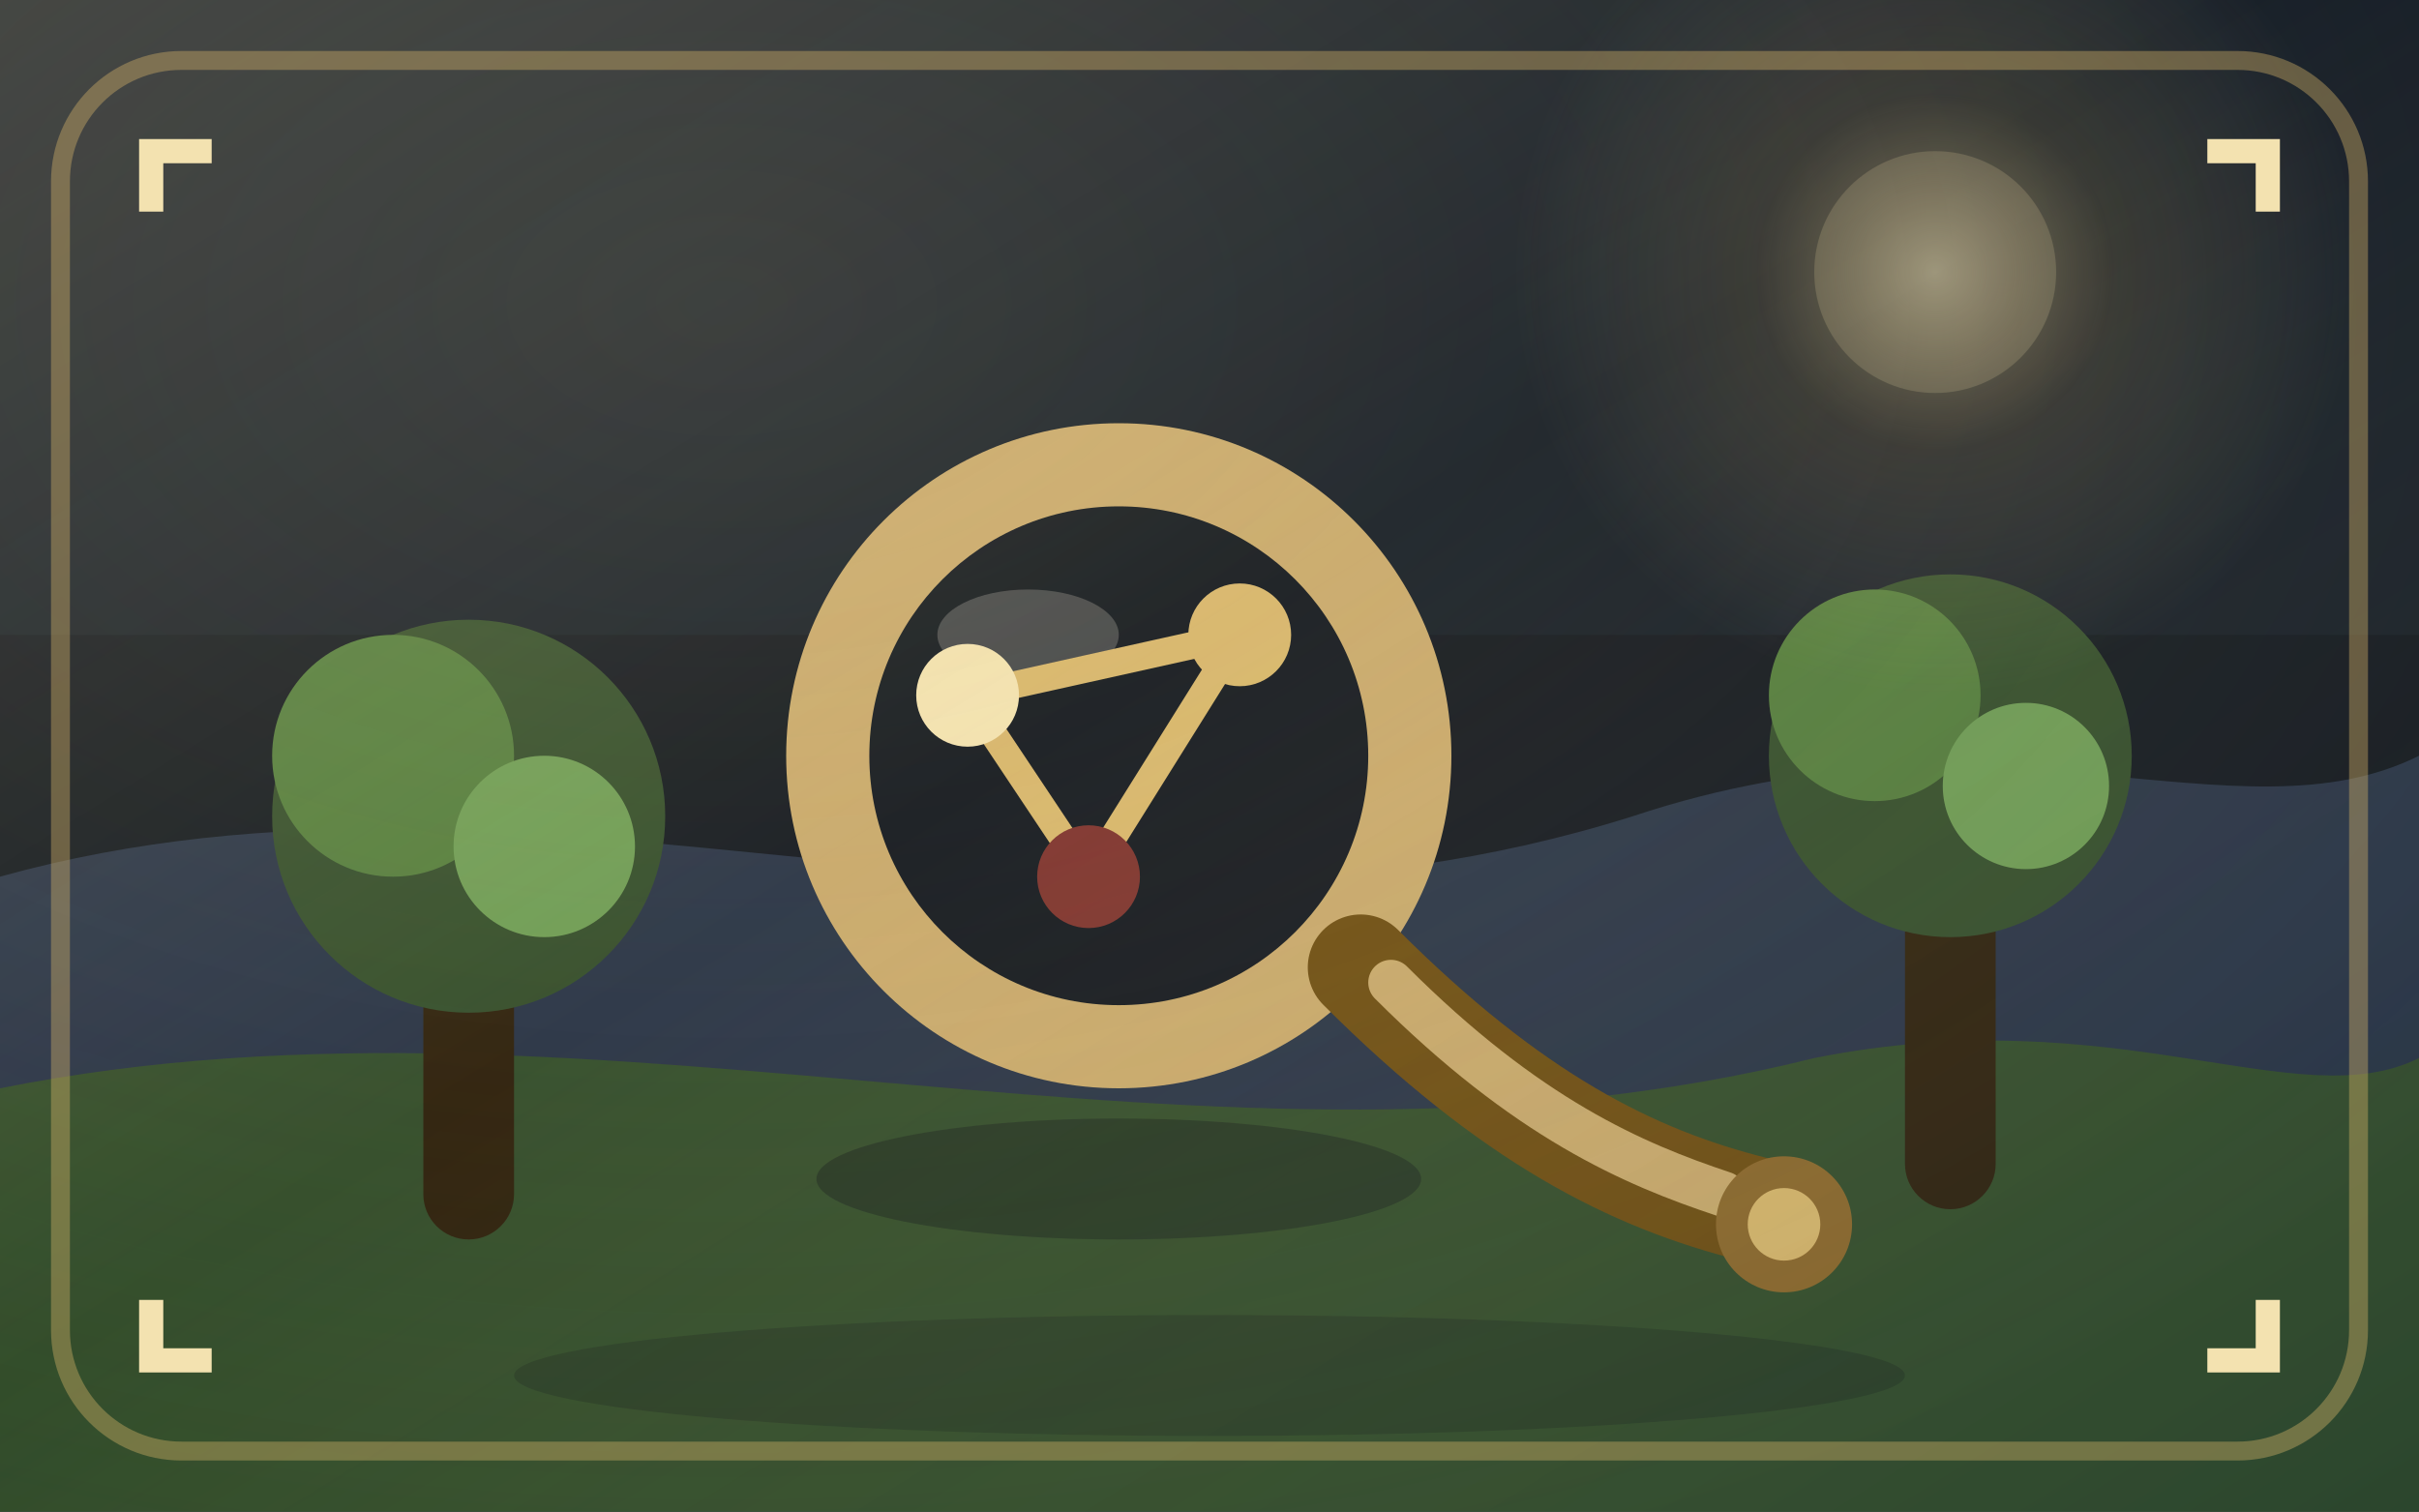
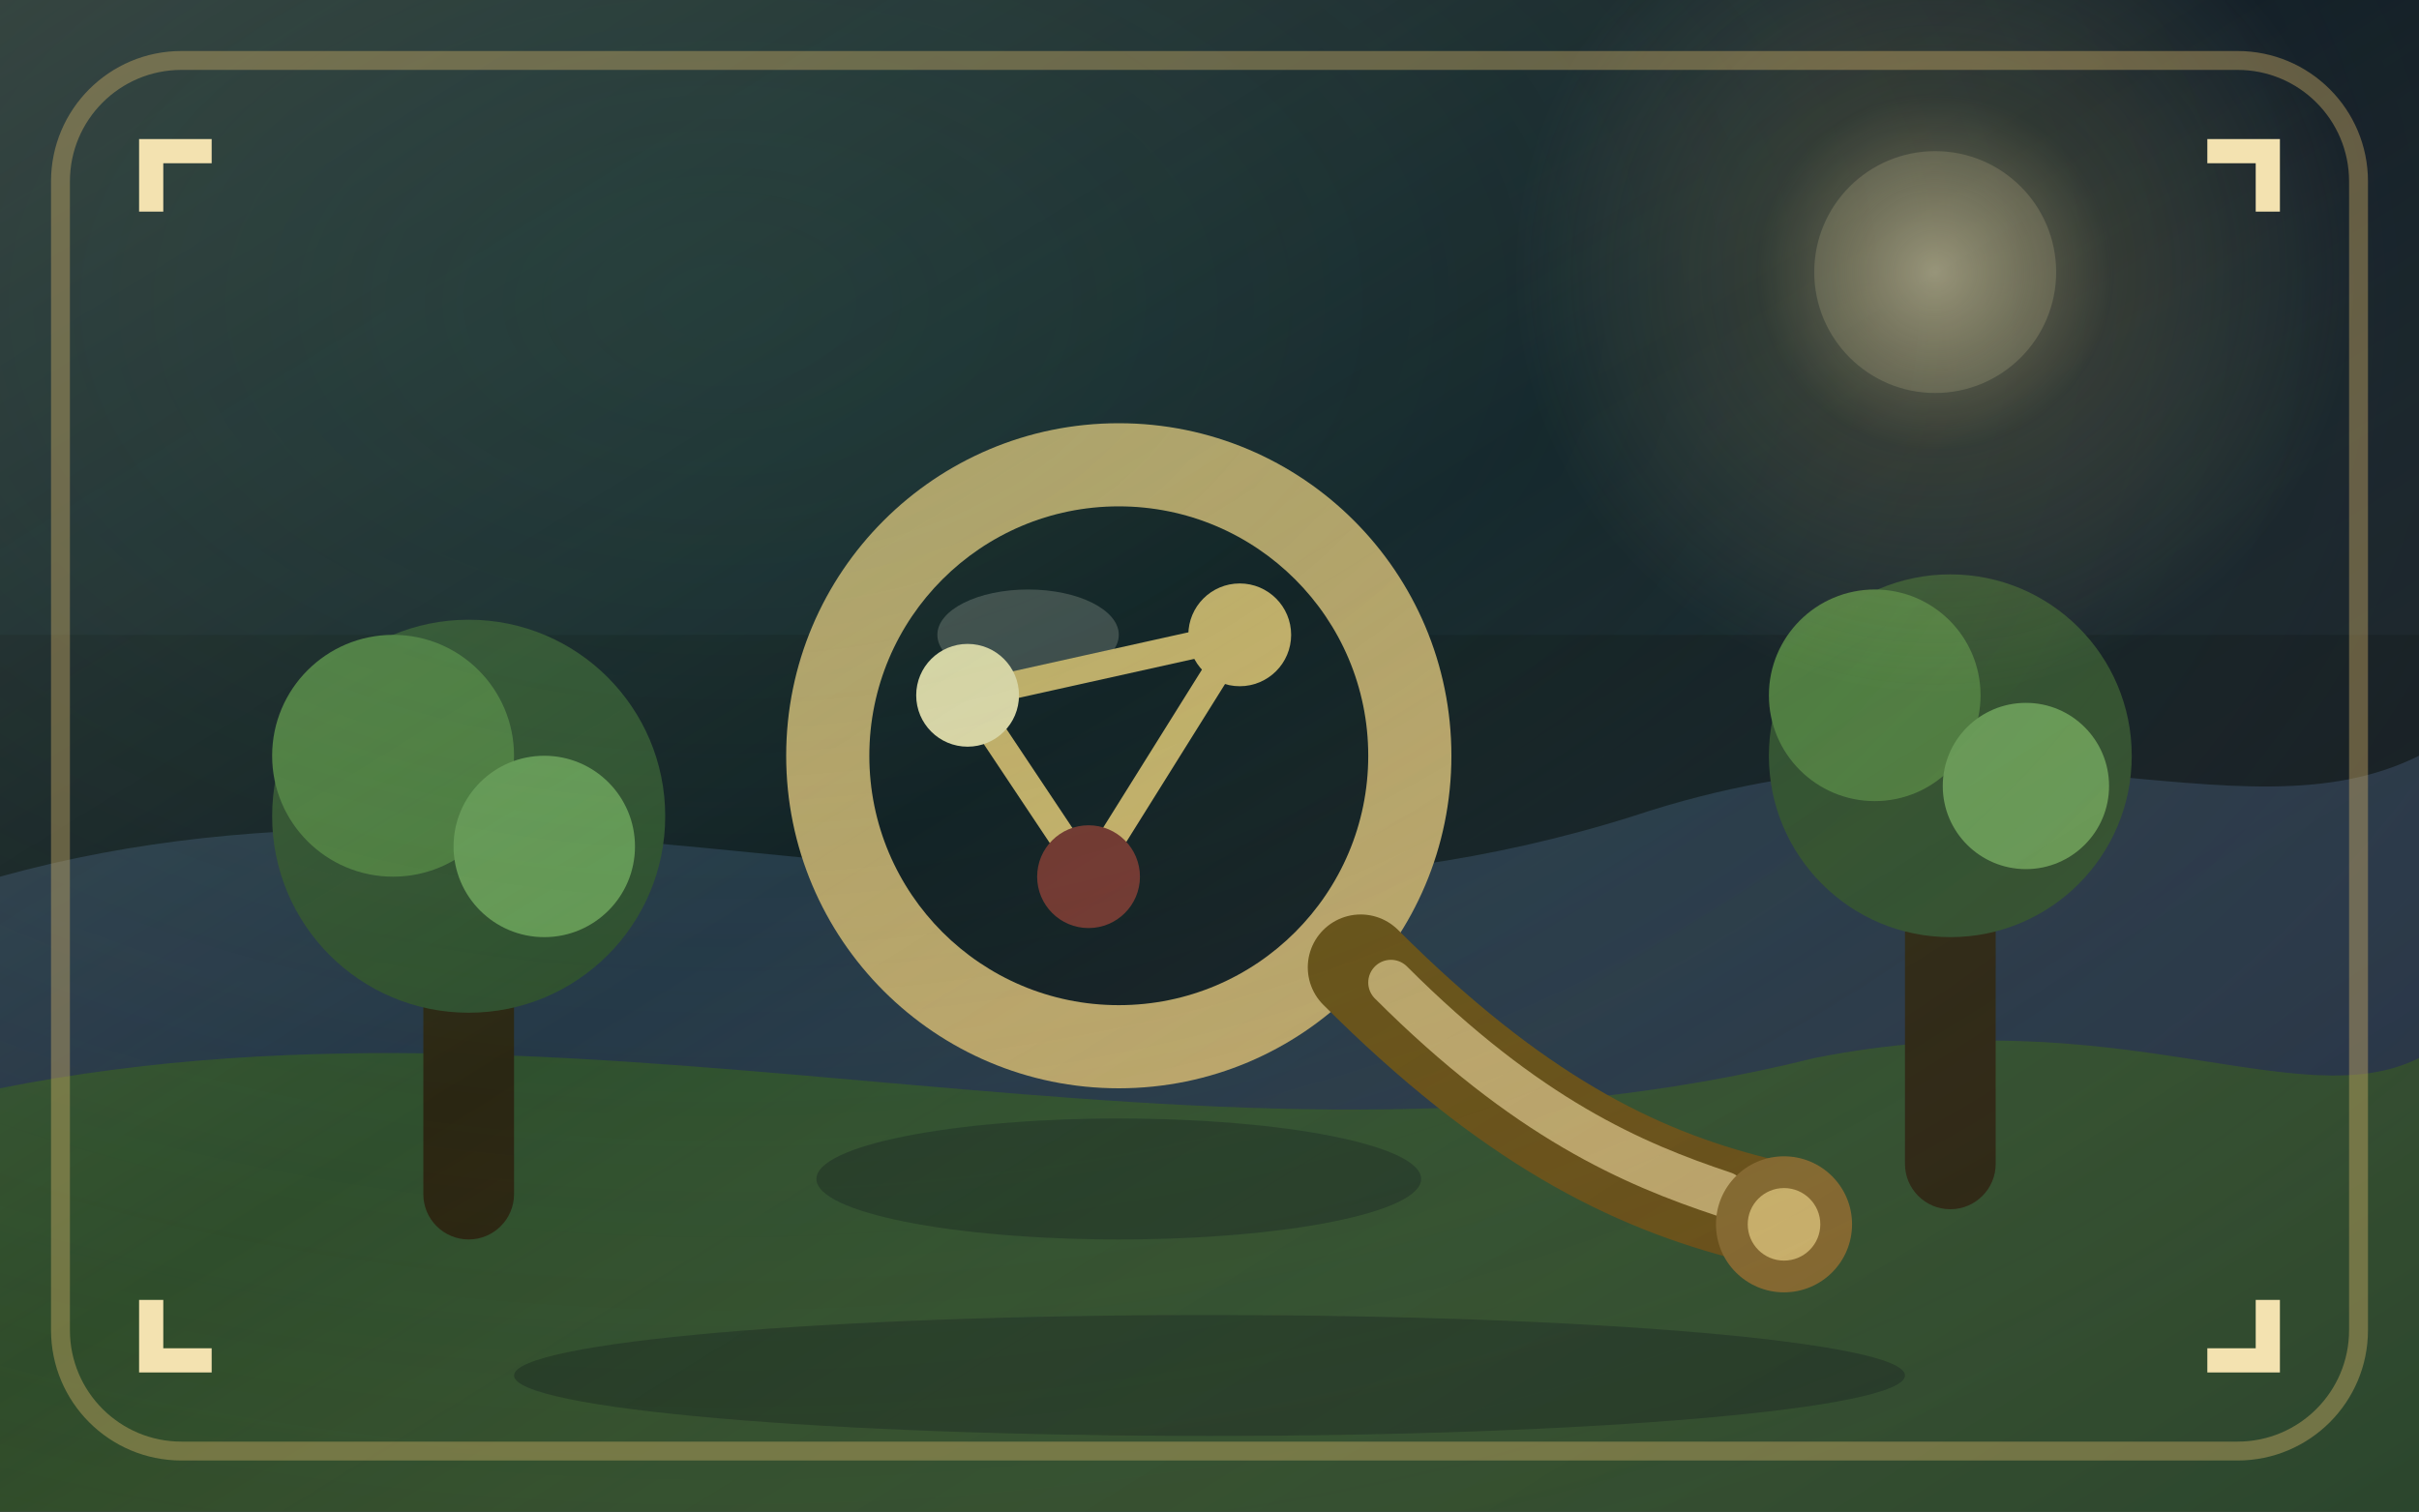
<svg xmlns="http://www.w3.org/2000/svg" viewBox="0 0 160 100">
  <defs id="lq-grade-defs">
    <linearGradient id="lq-key" x1="0" y1="0" x2="1" y2="1">
      <stop offset="0" stop-color="#f3e2b0" stop-opacity="0.16" />
      <stop offset="0.46" stop-color="#f3e2b0" stop-opacity="0" />
      <stop offset="1" stop-color="#163044" stop-opacity="0.18" />
    </linearGradient>
    <radialGradient id="lq-tint" cx="0.3" cy="0.2" r="0.9">
-       <stop offset="0" stop-color="#f3e2b0" stop-opacity="0.13" />
-       <stop offset="1" stop-color="#f3e2b0" stop-opacity="0" />
+       <stop offset="0" stop-color="#2f8a6a" stop-opacity="0.22" />
+       <stop offset="1" stop-color="#2f8a6a" stop-opacity="0" />
    </radialGradient>
    <radialGradient id="lq-gold" cx="0.5" cy="0.5" r="0.5">
      <stop offset="0" stop-color="#f3e2b0" stop-opacity="0.5" />
      <stop offset="0.42" stop-color="#d7b56a" stop-opacity="0.14" />
      <stop offset="1" stop-color="#f3e2b0" stop-opacity="0" />
    </radialGradient>
  </defs>
  <rect width="160" height="100" fill="#0e141c" />
  <rect width="160" height="42" fill="#121a24" />
  <circle cx="128" cy="18" r="8" fill="#f3e2b0" opacity="0.18" />
  <path d="M0 58 C36 48 70 66 108 54 C132 46 148 56 160 50 V100 H0 Z" fill="#243044" />
  <path d="M0 72 C40 64 80 80 120 70 C140 66 152 74 160 70 V100 H0 Z" fill="#2f4a28" />
  <path d="M0 86 C50 80 100 92 160 84 V100 H0 Z" fill="#2f4a28" />
-   <ellipse id="lq-shadow" cx="80" cy="91" rx="46" ry="4" fill="#0a0f15" opacity="0.22" />
+   <ellipse id="lq-shadow" cx="80" cy="91" rx="46" ry="4" fill="#0a0f15" opacity="0.34" />
  <rect x="28" y="62" width="6" height="20" rx="3" fill="#2a1d0a" />
  <circle cx="31" cy="54" r="13" fill="#2f4a28" />
  <circle cx="26" cy="50" r="8" fill="#4f7a3a" />
  <circle cx="36" cy="56" r="6" fill="#6a9a52" />
  <rect x="126" y="58" width="6" height="22" rx="3" fill="#2a1d0a" />
  <circle cx="129" cy="50" r="12" fill="#2f4a28" />
  <circle cx="124" cy="46" r="7" fill="#4f7a3a" />
  <circle cx="134" cy="52" r="5.5" fill="#6a9a52" />
  <ellipse cx="74" cy="78" rx="20" ry="4" fill="#0a0f15" opacity="0.35" />
  <circle cx="74" cy="50" r="22" fill="#c8a86a" />
  <circle cx="74" cy="50" r="16.5" fill="#0e141c" />
  <ellipse cx="68" cy="42" rx="6" ry="3" fill="#f6efe0" opacity="0.22" />
  <path d="M64 46 L82 42 L72 58 Z" fill="none" stroke="#d7b56a" stroke-width="1.8" stroke-linejoin="round" />
  <circle cx="64" cy="46" r="3.4" fill="#f3e2b0" />
  <circle cx="82" cy="42" r="3.4" fill="#d7b56a" />
  <circle cx="72" cy="58" r="3.4" fill="#7a2e2a" />
  <path d="M90 64 C100 74 108 78 116 80" fill="none" stroke="#6b4a0e" stroke-width="7" stroke-linecap="round" />
  <path d="M92 65 C101 74 108 77 114 79" fill="none" stroke="#c8a86a" stroke-width="3" stroke-linecap="round" />
  <circle cx="118" cy="81" r="4.5" fill="#8a6528" />
  <circle cx="118" cy="81" r="2.4" fill="#d7b56a" />
  <g id="lq-grade" pointer-events="none">
    <rect width="160" height="100" fill="url(#lq-key)" />
    <rect width="160" height="100" fill="url(#lq-tint)" />
    <circle cx="128" cy="18" r="28" fill="url(#lq-gold)" />
  </g>
  <rect x="4" y="4" width="152" height="92" rx="8" fill="none" stroke="#d7b56a" stroke-opacity="0.4" stroke-width="1.25" />
  <g fill="none" stroke="#f3e2b0" stroke-width="1.6" stroke-linecap="butt">
    <path d="M10 14 V10 H14" />
    <path d="M146 10 H150 V14" />
    <path d="M10 86 V90 H14" />
    <path d="M150 86 V90 H146" />
  </g>
</svg>
